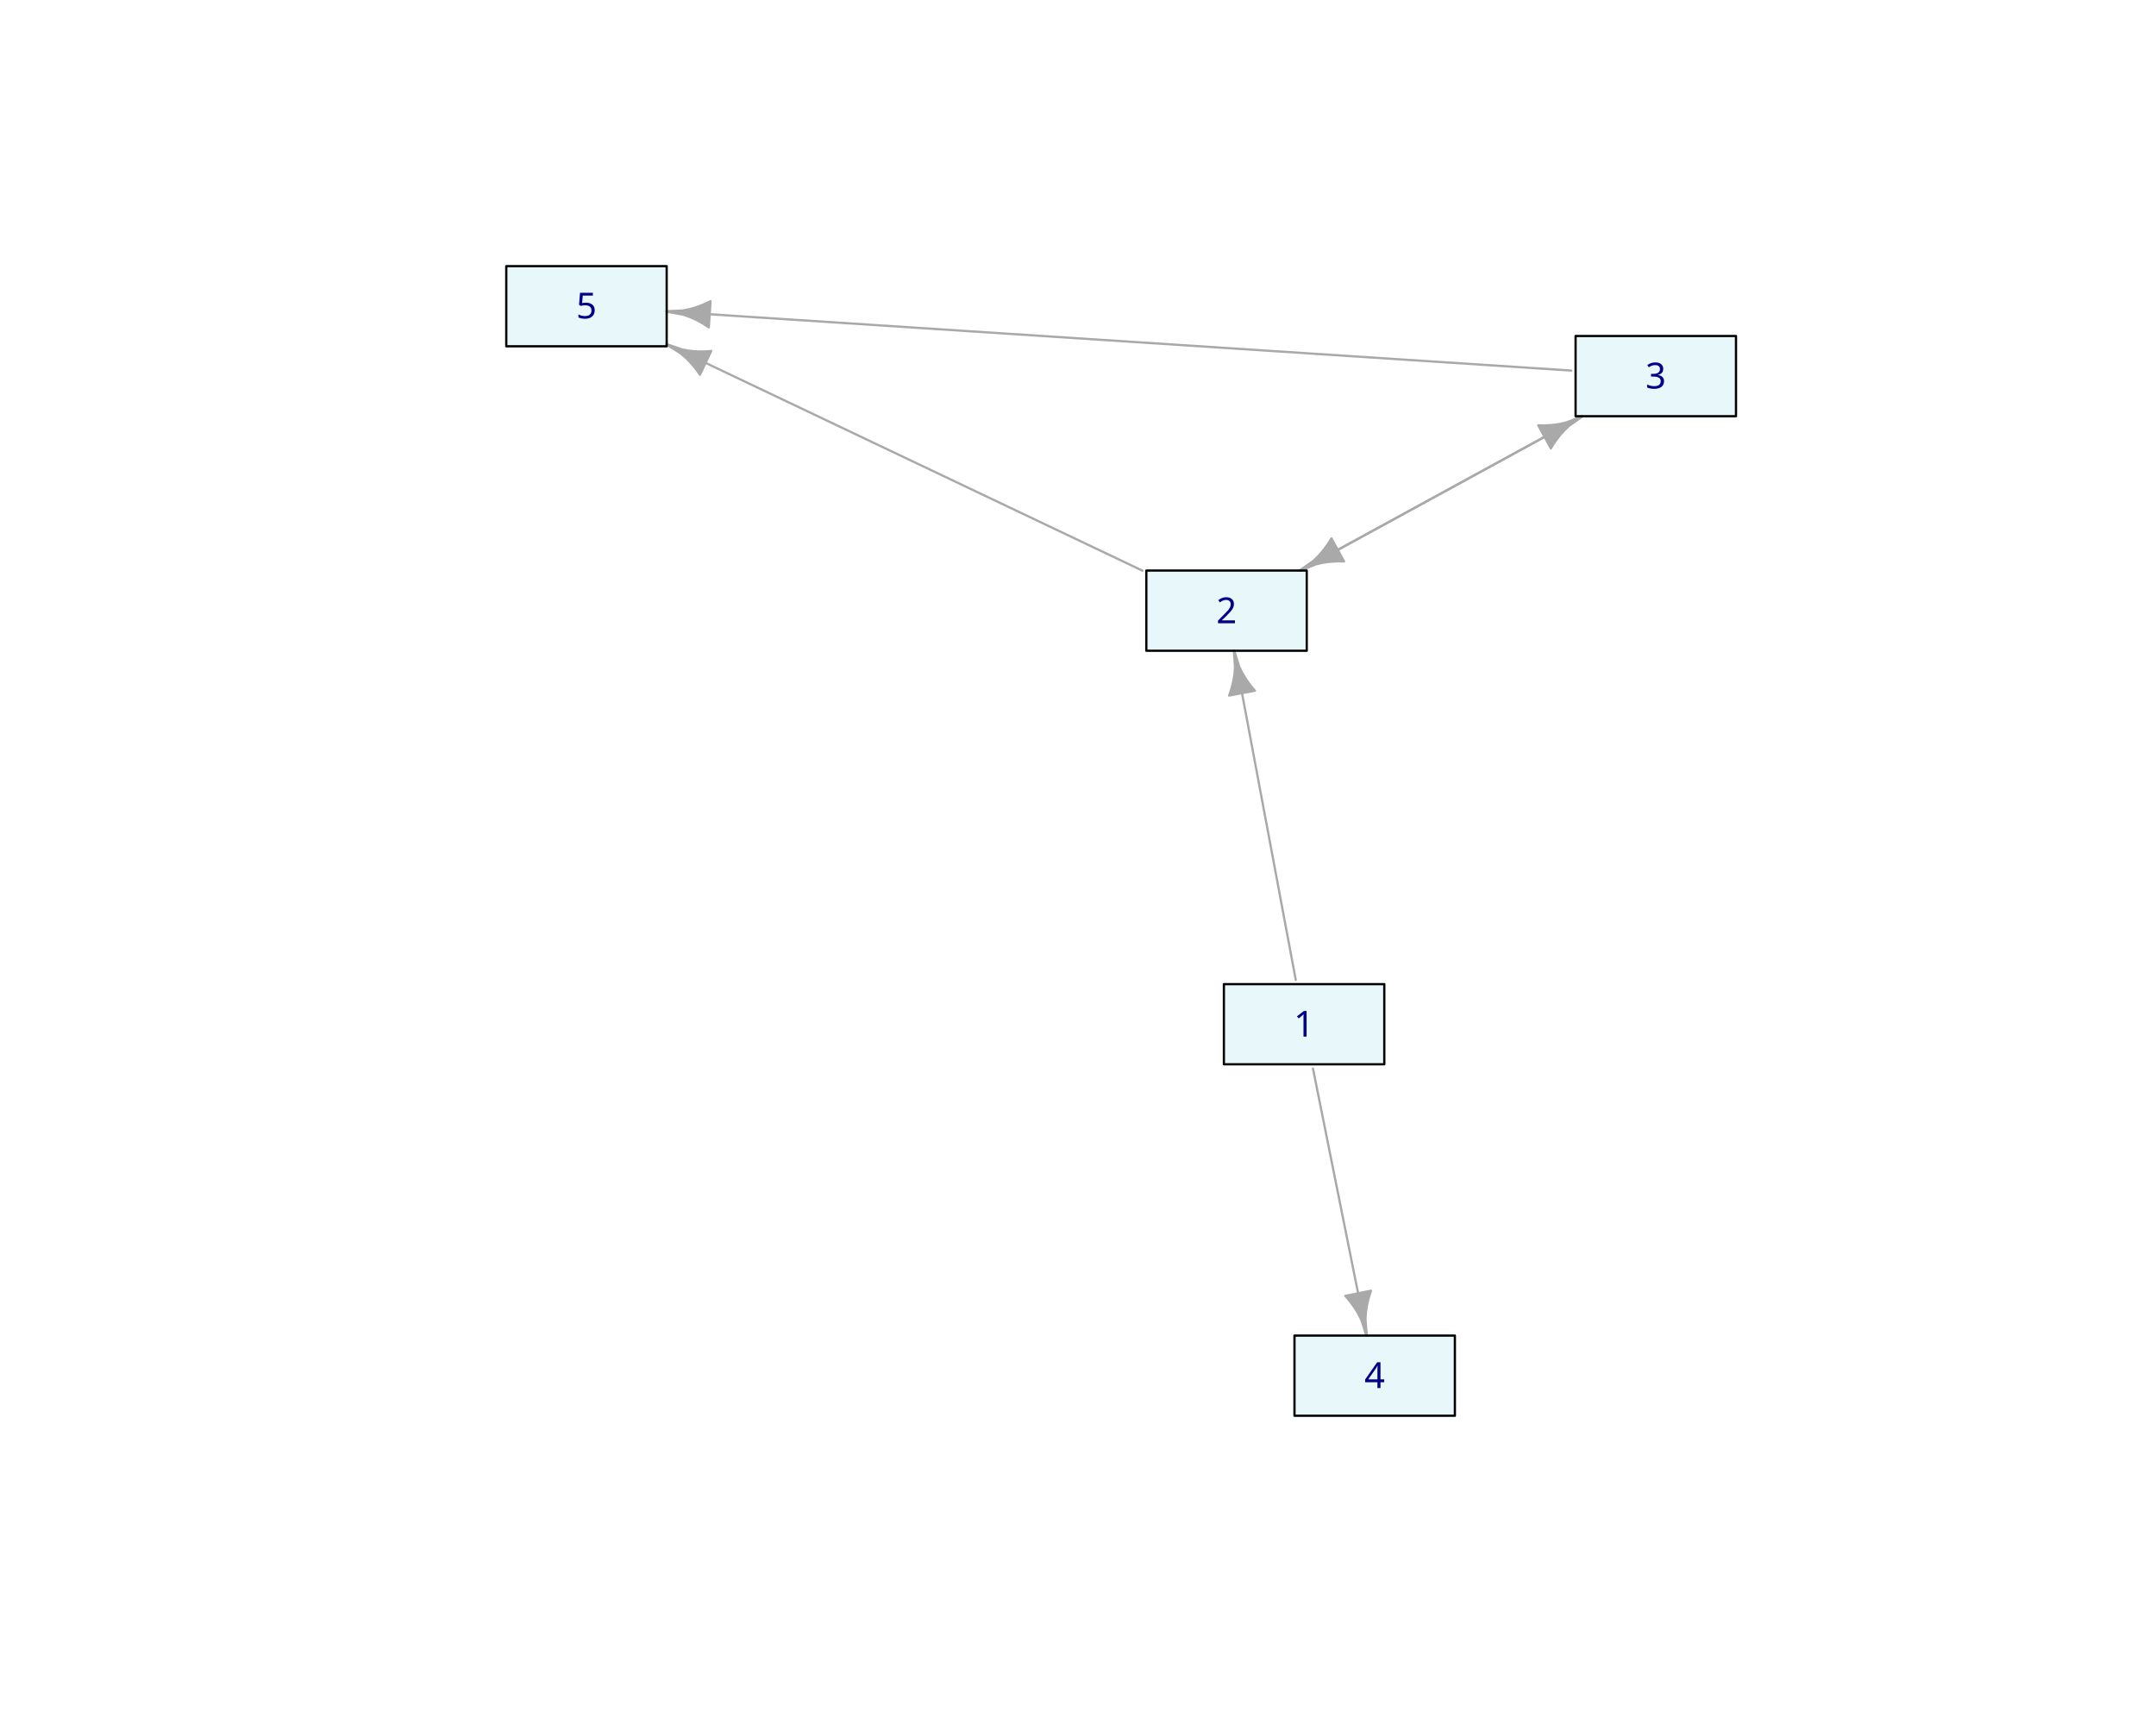
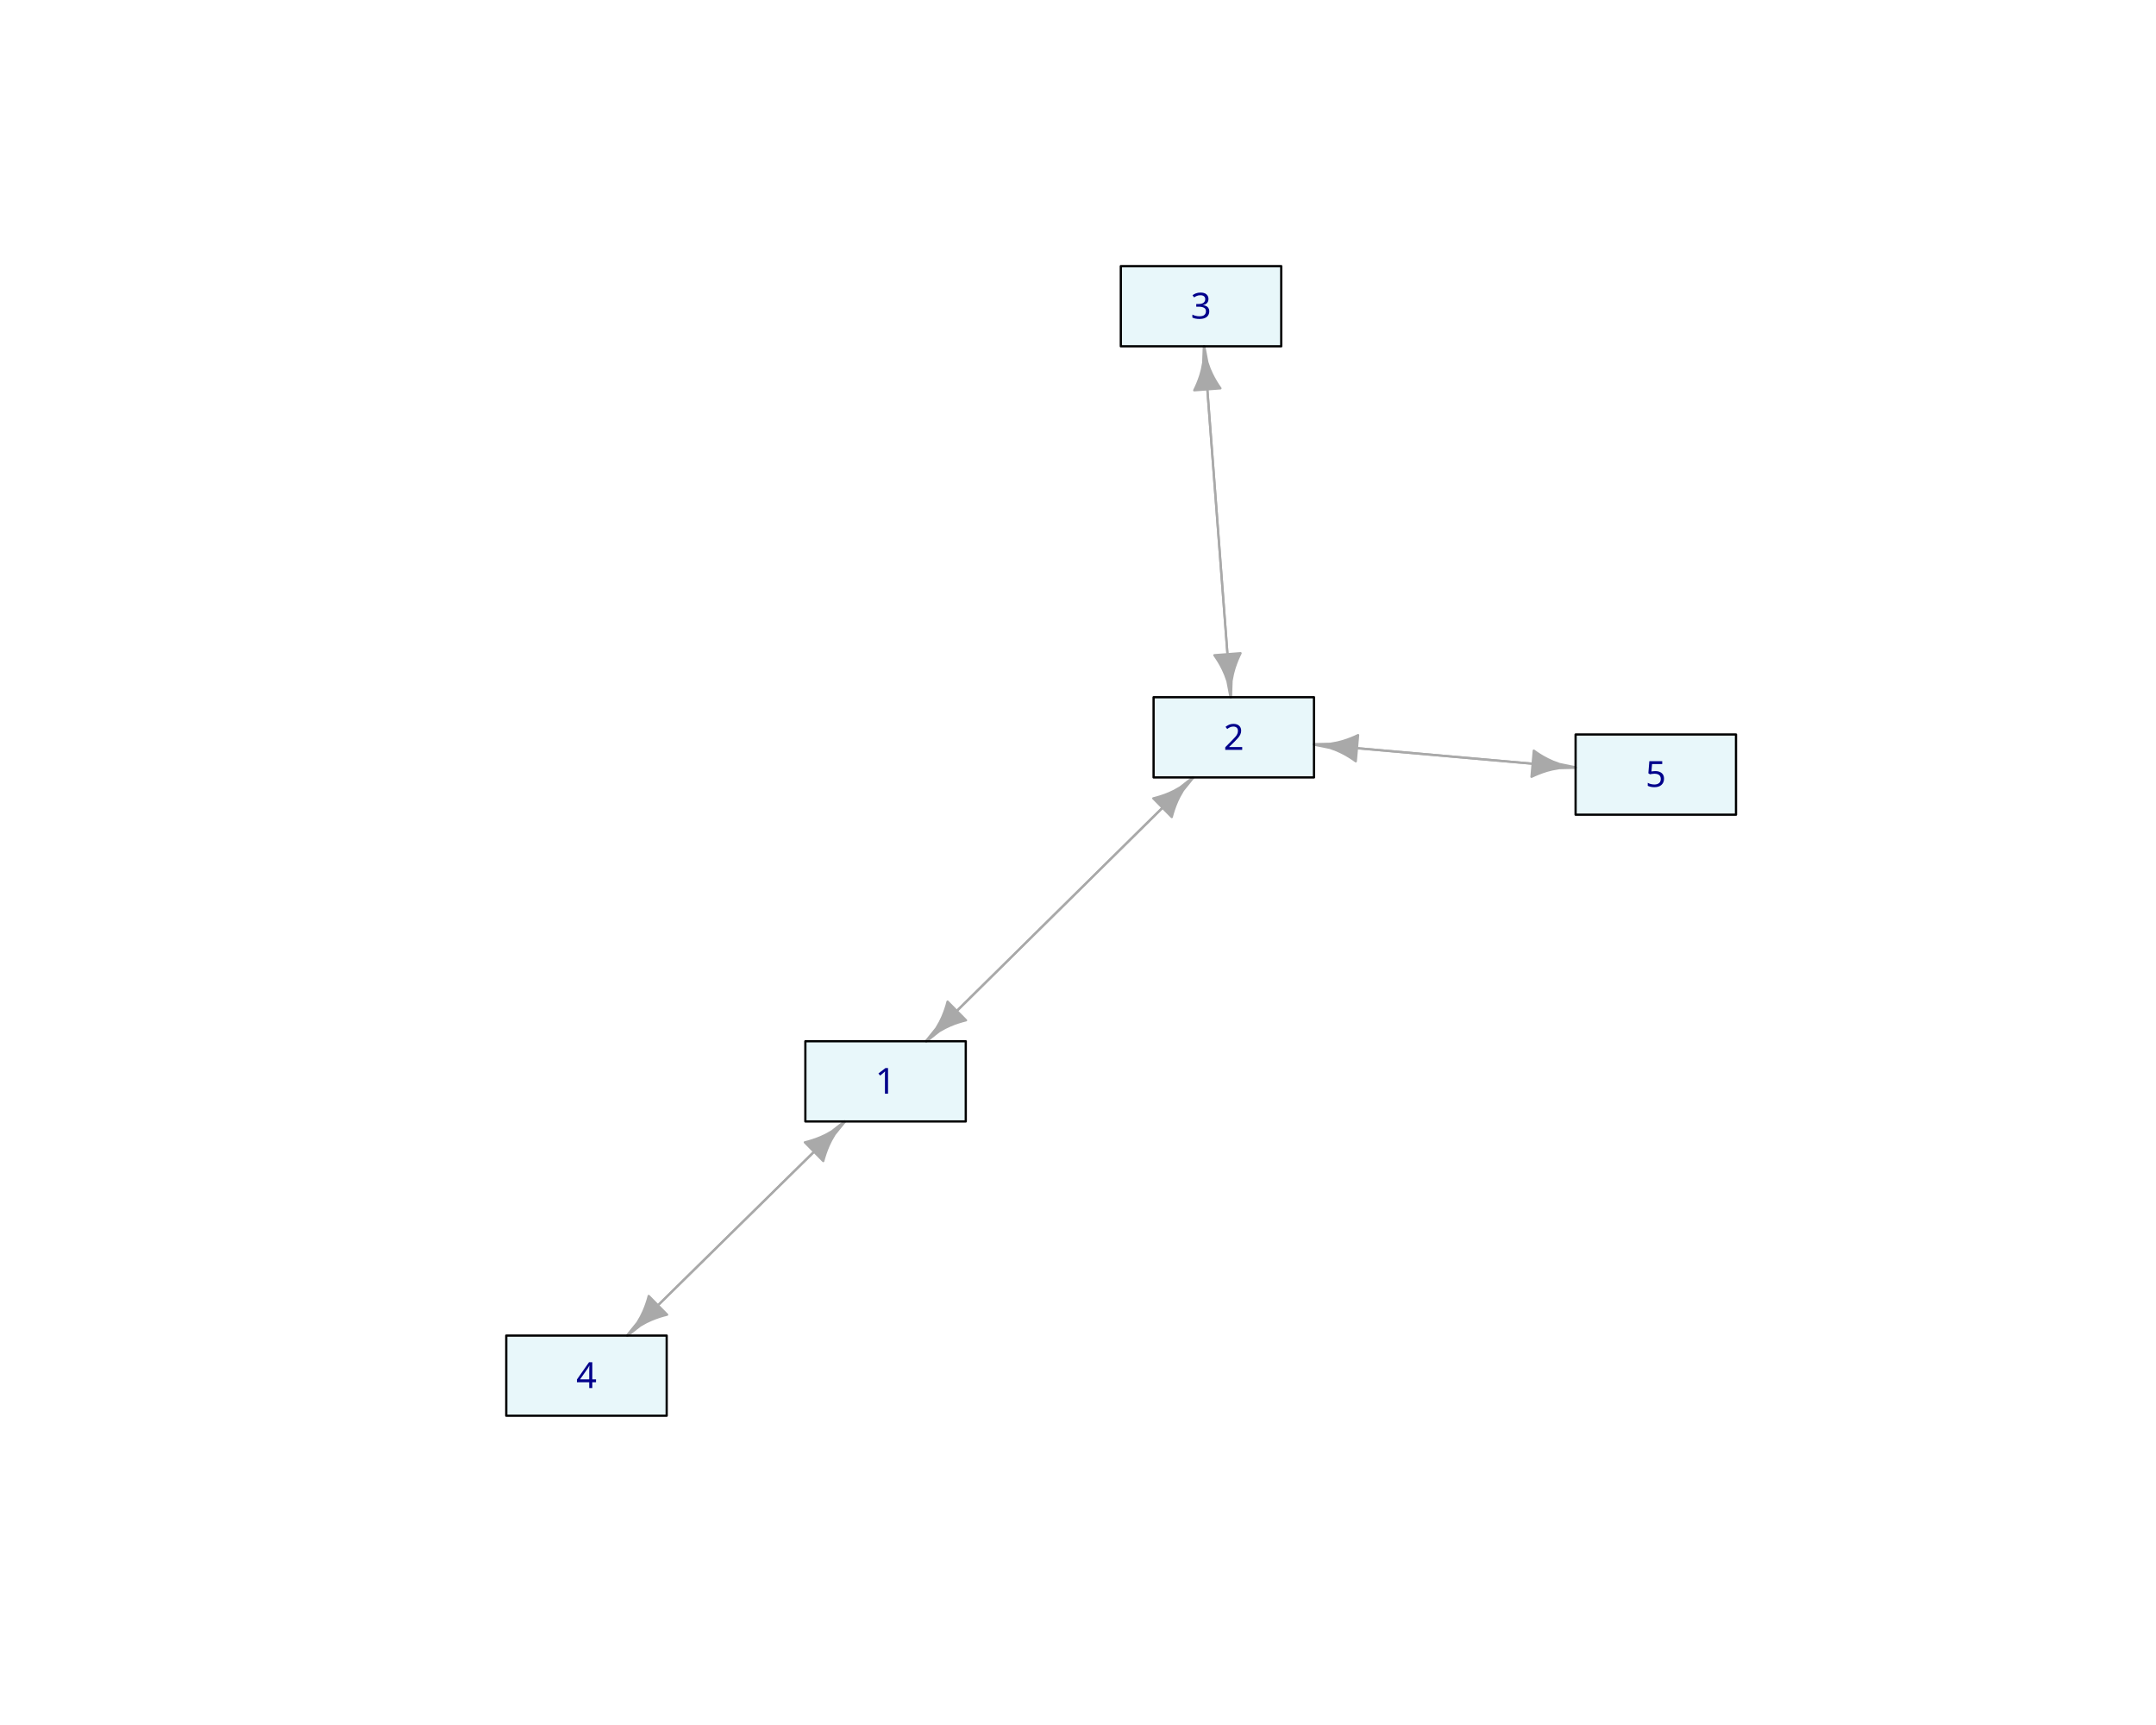
<svg xmlns="http://www.w3.org/2000/svg" class="svglite" data-engine-version="2.0" width="720.00pt" height="576.00pt" viewBox="0 0 720.00 576.00">
  <defs>
    <style type="text/css">
    .svglite line, .svglite polyline, .svglite polygon, .svglite path, .svglite rect, .svglite circle {
      fill: none;
      stroke: #000000;
      stroke-linecap: round;
      stroke-linejoin: round;
      stroke-miterlimit: 10.00;
    }
  </style>
  </defs>
  <rect width="100%" height="100%" style="stroke: none; fill: #FFFFFF;" />
  <defs>
    <clipPath id="cpMC4wMHw3MjAuMDB8MC4wMHw1NzYuMDA=">
      <rect x="0.00" y="0.00" width="720.00" height="576.00" />
    </clipPath>
  </defs>
  <g clip-path="url(#cpMC4wMHw3MjAuMDB8MC4wMHw1NzYuMDA=)">
</g>
  <defs>
    <clipPath id="cpNTkuMDR8Njg5Ljc2fDU5LjA0fDUwMi41Ng==">
      <rect x="59.04" y="59.04" width="630.72" height="443.52" />
    </clipPath>
  </defs>
  <g clip-path="url(#cpNTkuMDR8Njg5Ljc2fDU5LjA0fDUwMi41Ng==)">
-     <line x1="432.72" y1="327.20" x2="412.12" y2="217.30" style="stroke-width: 0.75; stroke: #A9A9A9;" />
-     <line x1="438.47" y1="356.81" x2="456.38" y2="445.96" style="stroke-width: 0.75; stroke: #A9A9A9;" />
-     <line x1="381.52" y1="190.55" x2="222.63" y2="114.99" style="stroke-width: 0.75; stroke: #A9A9A9;" />
-     <line x1="435.38" y1="189.83" x2="528.44" y2="138.97" style="stroke-width: 0.75; stroke: #A9A9A9;" />
-     <line x1="527.18" y1="139.66" x2="434.11" y2="190.52" style="stroke-width: 0.75; stroke: #A9A9A9;" />
-     <line x1="524.73" y1="123.74" x2="222.63" y2="104.00" style="stroke-width: 0.75; stroke: #A9A9A9;" />
-     <polygon points="419.09,230.64 418.29,229.71 417.46,228.68 416.62,227.53 415.75,226.21 414.82,224.62 413.80,222.52 412.19,217.29 412.05,217.31 412.44,222.78 412.25,225.11 411.97,226.92 411.63,228.47 411.26,229.84 410.87,231.10 410.46,232.26 " style="stroke-width: 0.75; stroke: #A9A9A9; fill: #A9A9A9;" />
-     <polygon points="449.24,432.71 450.06,433.63 450.89,434.65 451.75,435.79 452.64,437.10 453.59,438.67 454.64,440.76 456.31,445.97 456.45,445.95 455.99,440.49 456.15,438.16 456.41,436.34 456.73,434.79 457.08,433.41 457.46,432.15 457.85,430.98 " style="stroke-width: 0.75; stroke: #A9A9A9; fill: #A9A9A9;" />
-     <polygon points="237.52,117.20 236.29,117.30 234.98,117.36 233.55,117.37 231.97,117.30 230.14,117.11 227.84,116.70 222.66,114.92 222.60,115.05 227.25,117.95 229.02,119.47 230.32,120.77 231.37,121.96 232.27,123.07 233.05,124.12 233.75,125.14 " style="stroke-width: 0.75; stroke: #A9A9A9; fill: #A9A9A9;" />
-     <polygon points="517.91,149.73 518.55,148.68 519.28,147.58 520.11,146.42 521.09,145.18 522.32,143.81 524.00,142.19 528.48,139.04 528.41,138.91 523.34,140.98 521.06,141.52 519.25,141.81 517.67,141.96 516.25,142.04 514.93,142.05 513.70,142.02 " style="stroke-width: 0.75; stroke: #A9A9A9; fill: #A9A9A9;" />
-     <polygon points="444.64,179.76 444.00,180.81 443.28,181.91 442.45,183.07 441.46,184.31 440.24,185.68 438.56,187.30 434.08,190.45 434.15,190.58 439.22,188.51 441.50,187.97 443.31,187.68 444.88,187.53 446.31,187.45 447.62,187.44 448.86,187.47 " style="stroke-width: 0.75; stroke: #A9A9A9; fill: #A9A9A9;" />
-     <polygon points="237.29,100.56 236.18,101.10 234.98,101.64 233.66,102.17 232.16,102.69 230.40,103.20 228.11,103.67 222.64,103.93 222.63,104.07 228.02,105.04 230.23,105.80 231.91,106.53 233.33,107.24 234.57,107.94 235.69,108.64 236.71,109.32 " style="stroke-width: 0.75; stroke: #A9A9A9; fill: #A9A9A9;" />
-     <rect x="408.72" y="328.61" width="53.57" height="26.78" style="stroke-width: 0.75; fill: #1AB3CC; fill-opacity: 0.10;" />
-     <rect x="382.82" y="190.52" width="53.57" height="26.78" style="stroke-width: 0.75; fill: #1AB3CC; fill-opacity: 0.10;" />
-     <rect x="526.17" y="112.19" width="53.57" height="26.78" style="stroke-width: 0.75; fill: #1AB3CC; fill-opacity: 0.10;" />
-     <rect x="432.29" y="445.96" width="53.57" height="26.78" style="stroke-width: 0.75; fill: #1AB3CC; fill-opacity: 0.10;" />
-     <rect x="169.07" y="88.86" width="53.57" height="26.78" style="stroke-width: 0.75; fill: #1AB3CC; fill-opacity: 0.10;" />
+     <line x1="310.31" y1="346.68" x2="398.47" y2="259.59" style="stroke-width: 0.75; stroke: #A9A9A9;" />
+     <line x1="281.09" y1="375.48" x2="209.46" y2="445.96" style="stroke-width: 0.75; stroke: #A9A9A9;" />
+     <line x1="397.44" y1="260.60" x2="309.28" y2="347.69" style="stroke-width: 0.75; stroke: #A9A9A9;" />
+     <line x1="440.24" y1="248.69" x2="526.17" y2="256.29" style="stroke-width: 0.75; stroke: #A9A9A9;" />
+     <line x1="410.90" y1="231.37" x2="402.10" y2="115.64" style="stroke-width: 0.75; stroke: #A9A9A9;" />
+     <line x1="210.49" y1="444.95" x2="282.12" y2="374.47" style="stroke-width: 0.75; stroke: #A9A9A9;" />
+     <line x1="524.73" y1="256.16" x2="438.81" y2="248.56" style="stroke-width: 0.75; stroke: #A9A9A9;" />
+     <line x1="402.21" y1="117.08" x2="411.01" y2="232.81" style="stroke-width: 0.75; stroke: #A9A9A9;" />
+     <polygon points="391.31,272.83 391.64,271.64 392.03,270.39 392.51,269.05 393.11,267.58 393.91,265.93 395.08,263.90 398.52,259.64 398.42,259.54 394.11,262.92 392.08,264.07 390.41,264.85 388.94,265.43 387.59,265.89 386.33,266.27 385.14,266.58 " style="stroke-width: 0.75; stroke: #A9A9A9; fill: #A9A9A9;" />
+     <polygon points="216.64,432.73 216.32,433.92 215.92,435.17 215.44,436.51 214.83,437.98 214.03,439.63 212.86,441.65 209.41,445.91 209.51,446.01 213.82,442.63 215.86,441.49 217.53,440.72 219.00,440.14 220.35,439.67 221.61,439.30 222.80,438.99 " style="stroke-width: 0.75; stroke: #A9A9A9; fill: #A9A9A9;" />
+     <polygon points="316.44,334.44 316.12,335.63 315.72,336.89 315.24,338.23 314.64,339.69 313.84,341.35 312.67,343.37 309.23,347.64 309.34,347.74 313.64,344.35 315.68,343.21 317.34,342.43 318.81,341.84 320.16,341.38 321.42,341.00 322.62,340.69 " style="stroke-width: 0.75; stroke: #A9A9A9; fill: #A9A9A9;" />
+     <polygon points="511.44,259.39 512.56,258.87 513.77,258.36 515.10,257.86 516.61,257.37 518.39,256.91 520.69,256.49 526.16,256.36 526.17,256.22 520.81,255.12 518.62,254.31 516.95,253.54 515.55,252.80 514.32,252.07 513.22,251.35 512.21,250.64 " style="stroke-width: 0.75; stroke: #A9A9A9; fill: #A9A9A9;" />
+     <polygon points="407.57,129.67 406.87,128.65 406.17,127.54 405.46,126.30 404.73,124.89 403.98,123.22 403.20,121.02 402.17,115.64 402.03,115.65 401.82,121.12 401.38,123.41 400.90,125.19 400.39,126.69 399.87,128.02 399.35,129.22 398.81,130.33 " style="stroke-width: 0.75; stroke: #A9A9A9; fill: #A9A9A9;" />
+     <polygon points="274.93,387.70 275.26,386.51 275.66,385.26 276.14,383.92 276.75,382.45 277.55,380.80 278.72,378.78 282.17,374.52 282.07,374.42 277.75,377.80 275.72,378.94 274.05,379.71 272.58,380.29 271.23,380.75 269.97,381.13 268.77,381.44 " style="stroke-width: 0.75; stroke: #A9A9A9; fill: #A9A9A9;" />
+     <polygon points="453.54,245.46 452.42,245.98 451.21,246.49 449.88,246.99 448.37,247.48 446.59,247.94 444.29,248.36 438.81,248.49 438.80,248.64 444.17,249.73 446.36,250.54 448.03,251.31 449.43,252.05 450.65,252.78 451.76,253.50 452.77,254.21 " style="stroke-width: 0.75; stroke: #A9A9A9; fill: #A9A9A9;" />
+     <polygon points="405.54,218.78 406.23,219.80 406.94,220.91 407.65,222.14 408.37,223.55 409.12,225.23 409.91,227.43 410.94,232.81 411.08,232.80 411.28,227.33 411.73,225.03 412.21,223.26 412.72,221.76 413.23,220.43 413.76,219.23 414.29,218.11 " style="stroke-width: 0.75; stroke: #A9A9A9; fill: #A9A9A9;" />
+     <rect x="268.95" y="347.69" width="53.57" height="26.78" style="stroke-width: 0.75; fill: #1AB3CC; fill-opacity: 0.10;" />
+     <rect x="385.24" y="232.81" width="53.57" height="26.78" style="stroke-width: 0.75; fill: #1AB3CC; fill-opacity: 0.10;" />
+     <rect x="374.30" y="88.86" width="53.57" height="26.78" style="stroke-width: 0.75; fill: #1AB3CC; fill-opacity: 0.10;" />
+     <rect x="169.07" y="445.96" width="53.57" height="26.78" style="stroke-width: 0.75; fill: #1AB3CC; fill-opacity: 0.10;" />
+     <rect x="526.17" y="245.26" width="53.57" height="26.78" style="stroke-width: 0.75; fill: #1AB3CC; fill-opacity: 0.10;" />
  </g>
  <g clip-path="url(#cpMC4wMHw3MjAuMDB8MC4wMHw1NzYuMDA=)">
-     <text x="435.50" y="346.13" text-anchor="middle" style="font-size: 12.00px; fill: #00008B; font-family: sans;" textLength="6.67px" lengthAdjust="spacingAndGlyphs">1</text>
-     <text x="409.61" y="208.10" text-anchor="middle" style="font-size: 12.00px; fill: #00008B; font-family: sans;" textLength="6.67px" lengthAdjust="spacingAndGlyphs">2</text>
-     <text x="552.95" y="129.71" text-anchor="middle" style="font-size: 12.00px; fill: #00008B; font-family: sans;" textLength="6.67px" lengthAdjust="spacingAndGlyphs">3</text>
-     <text x="459.07" y="463.48" text-anchor="middle" style="font-size: 12.00px; fill: #00008B; font-family: sans;" textLength="6.67px" lengthAdjust="spacingAndGlyphs">4</text>
-     <text x="195.85" y="106.32" text-anchor="middle" style="font-size: 12.00px; fill: #00008B; font-family: sans;" textLength="6.67px" lengthAdjust="spacingAndGlyphs">5</text>
+     <text x="295.73" y="365.21" text-anchor="middle" style="font-size: 12.00px; fill: #00008B; font-family: sans;" textLength="6.67px" lengthAdjust="spacingAndGlyphs">1</text>
+     <text x="412.03" y="250.39" text-anchor="middle" style="font-size: 12.00px; fill: #00008B; font-family: sans;" textLength="6.67px" lengthAdjust="spacingAndGlyphs">2</text>
+     <text x="401.08" y="106.38" text-anchor="middle" style="font-size: 12.00px; fill: #00008B; font-family: sans;" textLength="6.67px" lengthAdjust="spacingAndGlyphs">3</text>
+     <text x="195.85" y="463.48" text-anchor="middle" style="font-size: 12.00px; fill: #00008B; font-family: sans;" textLength="6.67px" lengthAdjust="spacingAndGlyphs">4</text>
+     <text x="552.95" y="262.73" text-anchor="middle" style="font-size: 12.00px; fill: #00008B; font-family: sans;" textLength="6.67px" lengthAdjust="spacingAndGlyphs">5</text>
  </g>
</svg>
